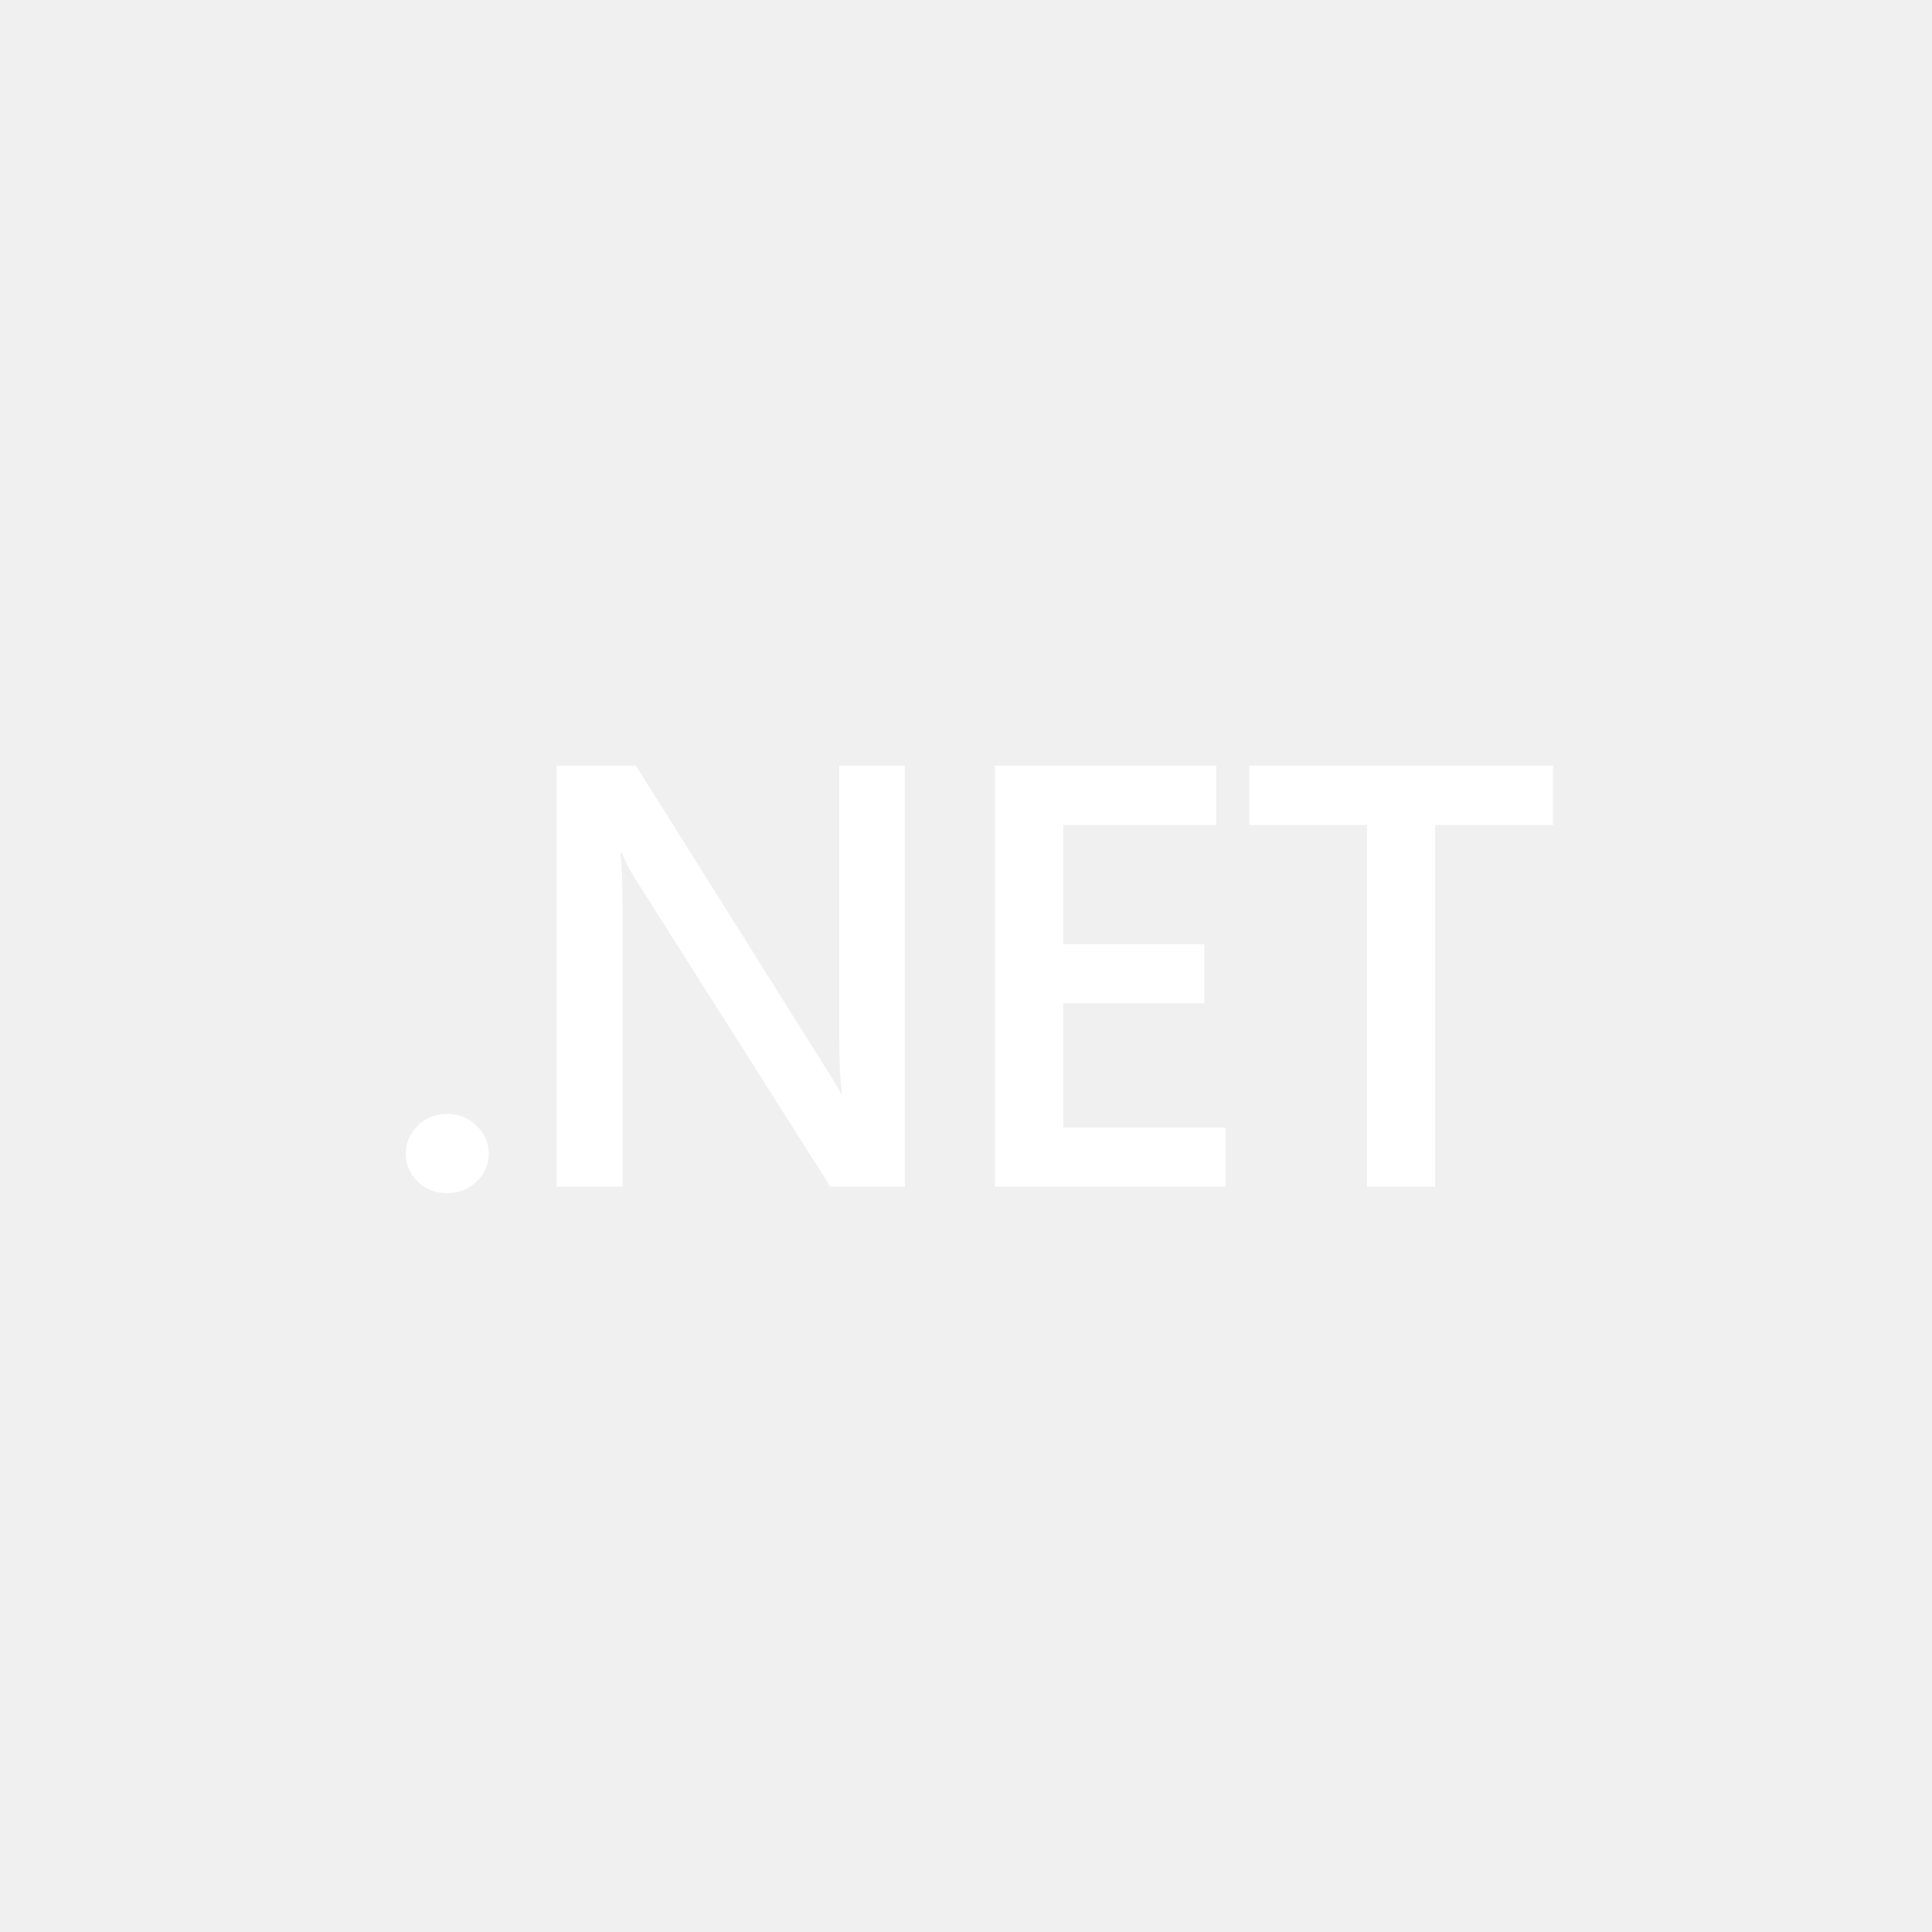
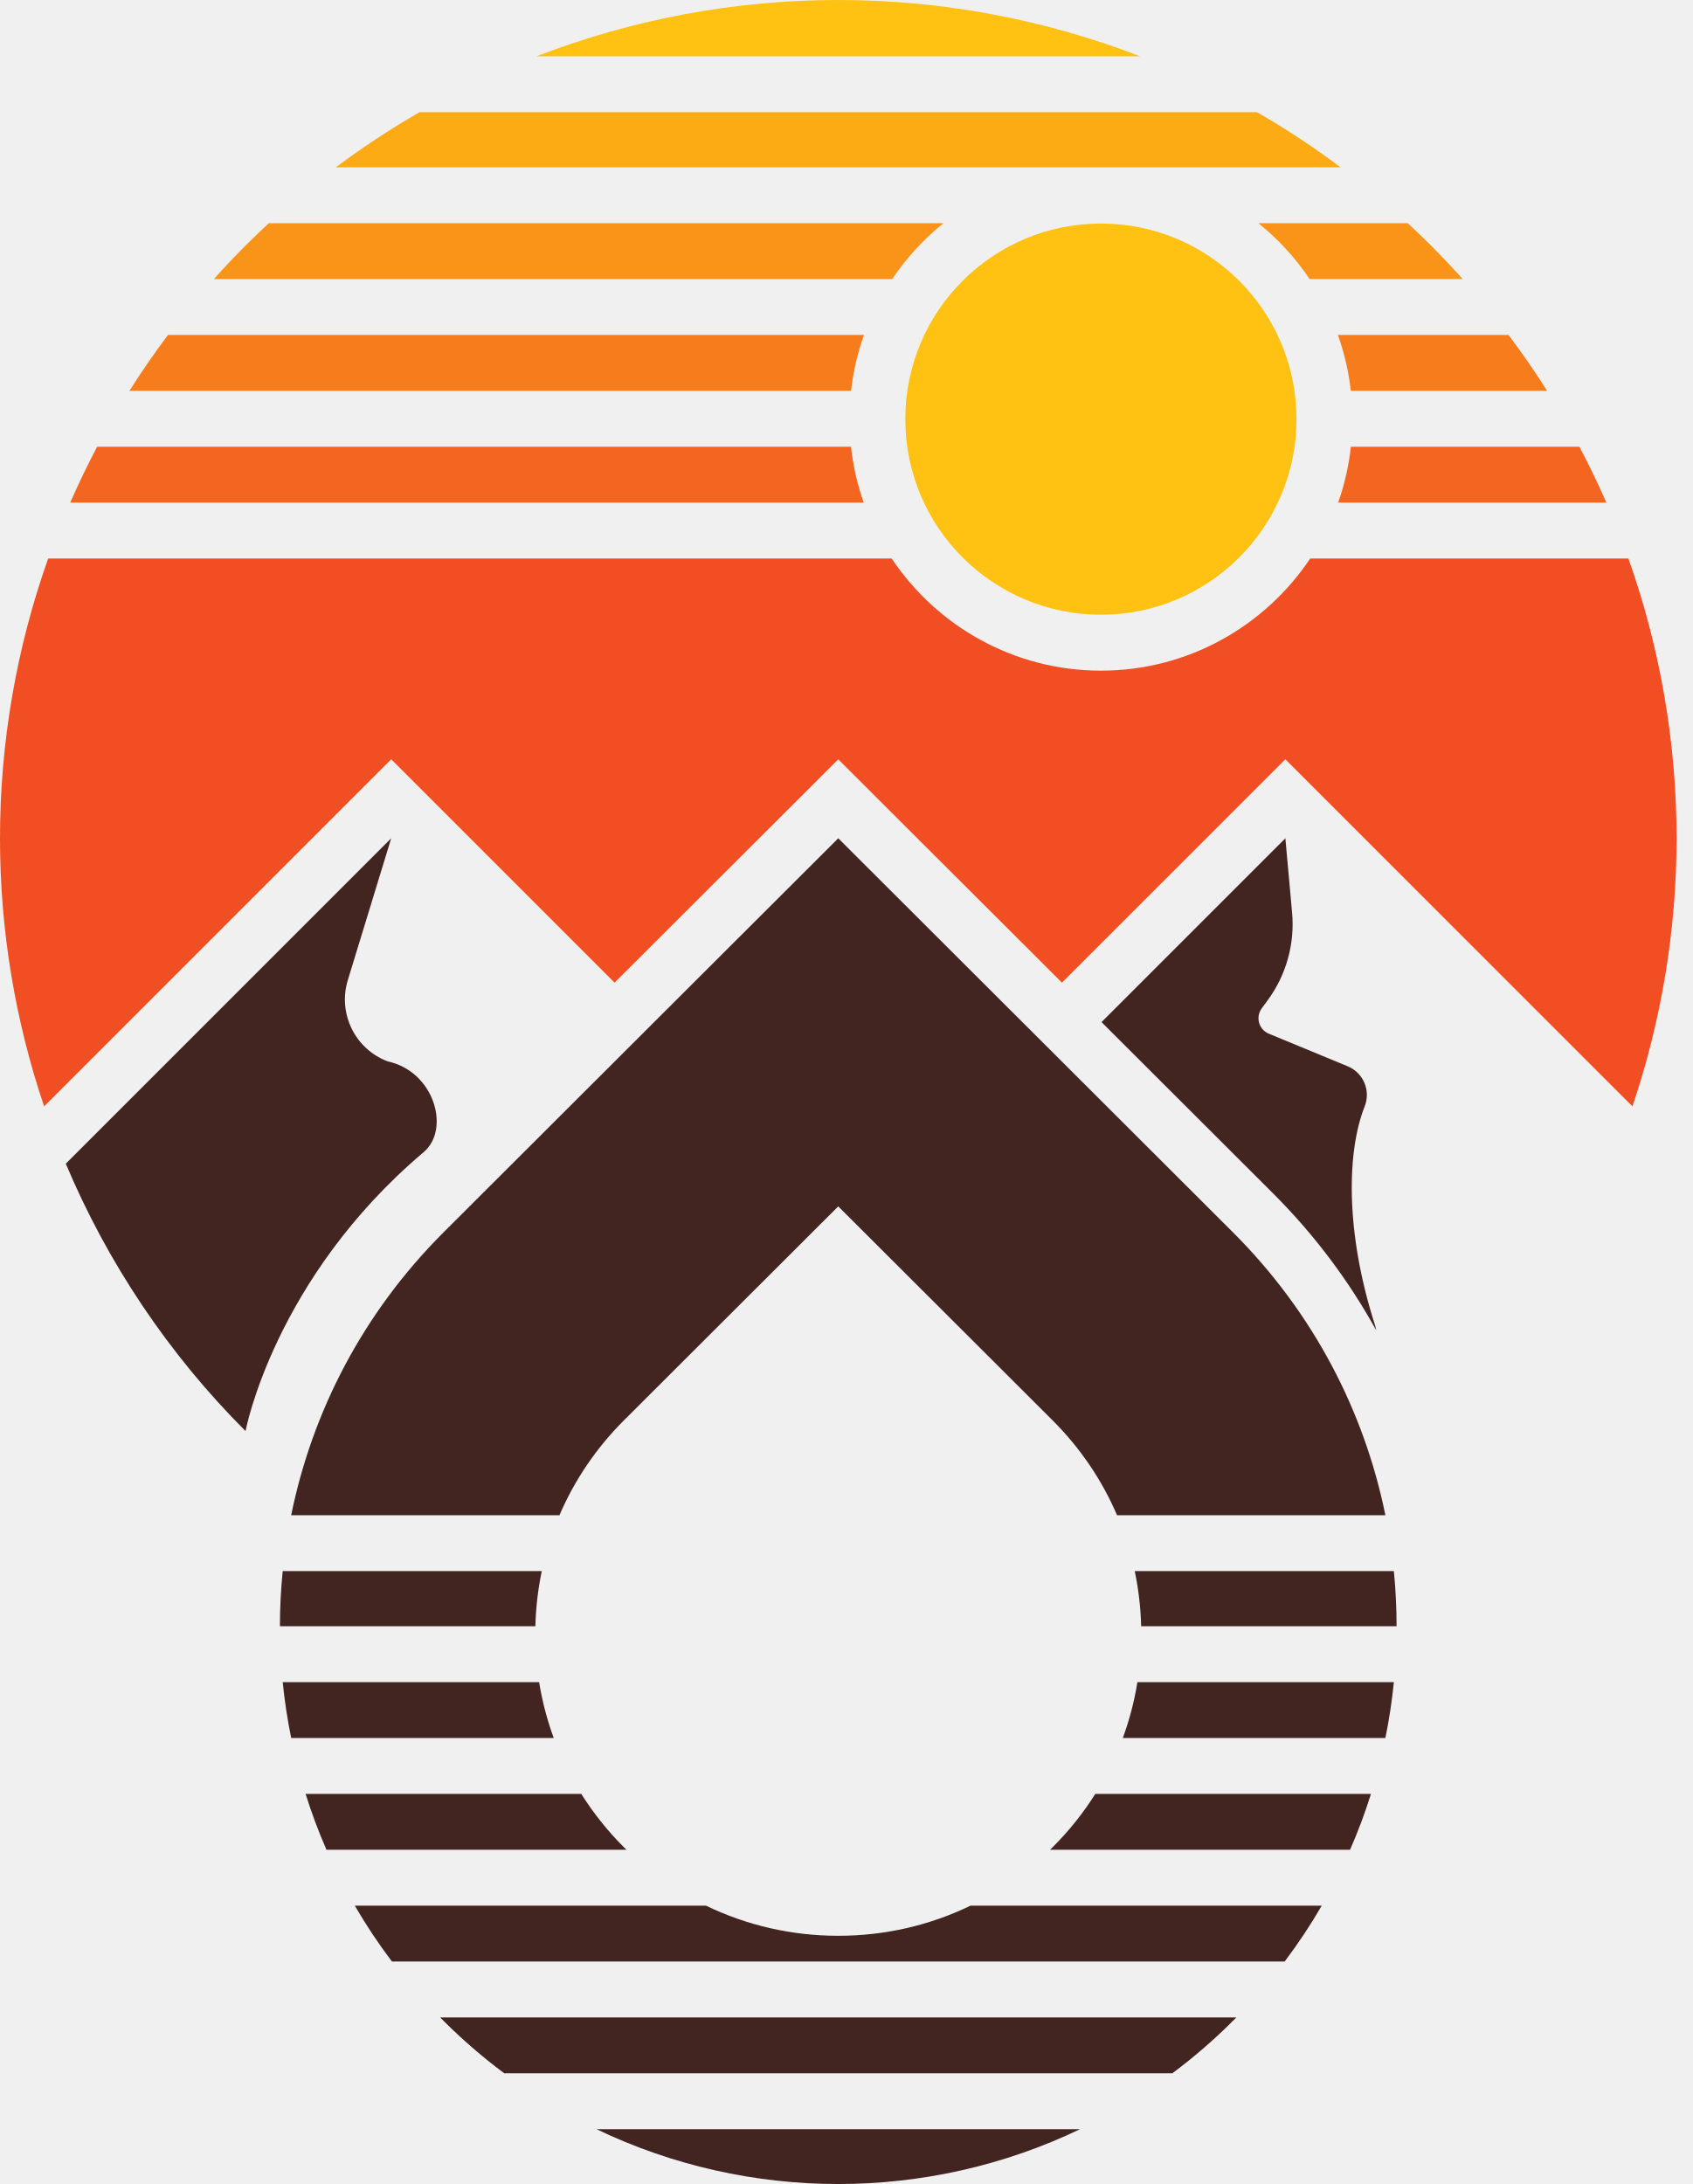
- <svg xmlns="http://www.w3.org/2000/svg" width="456" height="456" viewBox="0 0 456 456" version="1.1" xml:space="preserve" style="fill-rule:evenodd;clip-rule:evenodd;stroke-linejoin:round;stroke-miterlimit:2;">
-   <path d="m 105.5,281.609 c -2.703,0 -5.001,-0.9 -6.893,-2.702 -1.892,-1.848 -2.838,-4.042 -2.838,-6.582 0,-2.587 0.946,-4.804 2.838,-6.652 1.892,-1.848 4.19,-2.772 6.893,-2.772 2.748,0 5.068,0.924 6.96,2.772 1.937,1.848 2.906,4.064 2.906,6.652 0,2.54 -0.968,4.734 -2.906,6.582 -1.892,1.802 -4.212,2.702 -6.96,2.702 z" style="fill:#ffffff;fill-rule:nonzero;stroke-width:0.838" />
-   <path d="M 213.561,280.084 H 195.99 L 149.7,207.054 c -1.171,-1.848 -2.14,-3.765 -2.906,-5.751 h -0.406 c 0.361,2.125 0.541,6.675 0.541,13.65 v 65.132 h -15.543 v -99.36 h 18.719 l 44.737,71.298 c 1.892,2.957 3.109,4.989 3.649,6.098 h 0.27 c -0.45,-2.632 -0.676,-7.09 -0.676,-13.373 v -64.023 h 15.476 z" style="fill:#ffffff;fill-rule:nonzero;stroke-width:0.838" />
-   <path d="m 289.251,280.084 h -54.401 v -99.36 h 52.238 v 13.997 h -36.154 v 28.131 h 33.316 v 13.927 h -33.316 v 29.378 h 38.316 z" style="fill:#ffffff;fill-rule:nonzero;stroke-width:0.838" />
-   <path d="M 366.565,194.721 H 338.722 v 85.363 h -16.084 v -85.363 h -27.775 v -13.997 h 71.701 z" style="fill:#ffffff;fill-rule:nonzero;stroke-width:0.838" />
+ <svg xmlns="http://www.w3.org/2000/svg" width="31" height="40" viewBox="0 0 31 40" fill="none" id="Logo">
+   <g id="logomark">
+     <g id="logo-105_2">
+       <path d="M6.37 17.953L7.165 15.353L1.205 21.313C1.969 23.126 3.08 24.793 4.497 26.21C4.497 26.21 5.02 23.418 7.76 21.101C8.252 20.685 7.959 19.625 7.1 19.439C6.503 19.213 6.184 18.564 6.37 17.953Z" fill="#422520" />
+       <path d="M23.308 21.848C24.064 22.602 24.699 23.446 25.206 24.365C25.199 24.328 25.191 24.293 25.18 24.258C24.636 22.558 24.668 21.085 24.994 20.266C25.109 19.976 24.972 19.648 24.683 19.529L23.239 18.932C23.055 18.856 22.991 18.627 23.11 18.467L23.213 18.327C23.557 17.862 23.718 17.287 23.665 16.712L23.542 15.353L20.175 18.72L23.308 21.848Z" fill="#422520" />
+       <path d="M15.353 0C13.445 0 11.572 0.356 9.825 1.031H20.882C19.135 0.356 17.262 0 15.353 0Z" fill="#FFC212" />
+       <path d="M24.742 8.182H28.927C29.105 8.517 29.269 8.858 29.421 9.205H24.509C24.624 8.879 24.703 8.536 24.742 8.182ZM15.586 8.182H1.779C1.602 8.517 1.438 8.858 1.286 9.205H15.819C15.704 8.879 15.625 8.536 15.586 8.182Z" fill="#F46520" />
+       <path d="M29.825 10.229H23.997C23.17 11.466 21.761 12.283 20.164 12.283C18.567 12.283 17.158 11.466 16.331 10.229H0.882C0.304 11.86 0 13.591 0 15.353C0 17.038 0.278 18.695 0.808 20.263L6.441 14.63L7.165 13.906L11.256 17.997L14.63 14.629L15.353 13.907L16.076 14.629L19.45 17.997L23.542 13.906L29.899 20.263C30.428 18.695 30.707 17.038 30.707 15.353C30.707 13.591 30.403 11.86 29.825 10.229Z" fill="#F14E23" />
+       <path d="M23.022 2.054H7.684C7.155 2.359 6.643 2.696 6.152 3.064H24.554C24.063 2.696 23.551 2.359 23.022 2.054Z" fill="#FCAB15" />
+       <path d="M24.504 6.134H27.629C27.879 6.467 28.115 6.808 28.336 7.158H24.741C24.701 6.803 24.62 6.46 24.504 6.134ZM15.824 6.134H3.077C2.828 6.467 2.591 6.808 2.371 7.158H15.587C15.627 6.803 15.708 6.46 15.824 6.134Z" fill="#F77C1C" />
+       <path d="M23.047 4.087H25.782C25.927 4.221 26.07 4.357 26.21 4.497C26.409 4.697 26.602 4.902 26.79 5.111H23.987C23.727 4.724 23.409 4.379 23.047 4.087ZM17.281 4.087H4.924C4.78 4.221 4.637 4.357 4.497 4.497C4.297 4.697 4.104 4.902 3.917 5.111H16.341C16.601 4.724 16.919 4.379 17.281 4.087Z" fill="#F99419" />
+       <path d="M20.164 11.259C22.142 11.259 23.746 9.655 23.746 7.677C23.746 5.698 22.142 4.094 20.164 4.094C18.185 4.094 16.581 5.698 16.581 7.677C16.581 9.655 18.185 11.259 20.164 11.259Z" fill="#FFC212" />
+       <path d="M19.782 38.996H10.925C13.716 40.335 16.99 40.335 19.782 38.996Z" fill="#422520" />
+       <path d="M5.178 28.774C5.144 29.11 5.127 29.447 5.127 29.784H9.806C9.814 29.441 9.854 29.104 9.923 28.774H5.178Z" fill="#422520" />
+       <path d="M17.776 34.902C17.03 35.263 16.207 35.454 15.353 35.454C14.5 35.454 13.676 35.263 12.93 34.902H6.498C6.702 35.253 6.929 35.595 7.178 35.925H23.529C23.778 35.595 24.005 35.253 24.208 34.902H17.776Z" fill="#422520" />
+       <path d="M8.062 36.949C8.082 36.969 8.102 36.99 8.122 37.01C8.475 37.362 8.847 37.683 9.235 37.972H21.472C21.86 37.683 22.232 37.362 22.584 37.01C22.605 36.99 22.624 36.969 22.645 36.949H8.062Z" fill="#422520" />
+       <path d="M10.247 27.751C10.521 27.111 10.918 26.523 11.426 26.015L15.353 22.095L19.28 26.015C19.788 26.523 20.185 27.111 20.459 27.751H25.374C24.988 25.853 24.058 24.044 22.584 22.572L15.353 15.353L8.122 22.572C6.648 24.044 5.719 25.853 5.333 27.751H10.247Z" fill="#422520" />
+       <path d="M20.783 28.774C20.852 29.104 20.892 29.441 20.901 29.784H25.579C25.579 29.447 25.562 29.11 25.529 28.774H20.783Z" fill="#422520" />
+       <path d="M10.142 31.831C10.02 31.501 9.931 31.158 9.874 30.808H5.178C5.212 31.151 5.264 31.492 5.333 31.831H10.142Z" fill="#422520" />
+       <path d="M20.061 32.855C19.841 33.204 19.58 33.532 19.28 33.831C19.264 33.847 19.248 33.862 19.232 33.878H24.727C24.874 33.543 25.001 33.201 25.11 32.855H20.061Z" fill="#422520" />
+       <path d="M20.832 30.808C20.776 31.158 20.686 31.501 20.565 31.831H25.374C25.443 31.492 25.495 31.151 25.529 30.808H20.832Z" fill="#422520" />
+       <path d="M11.475 33.878C11.459 33.862 11.442 33.847 11.426 33.831C11.126 33.532 10.866 33.204 10.646 32.855H5.597C5.705 33.201 5.833 33.543 5.979 33.878H11.475Z" fill="#422520" />
+     </g>
+   </g>
</svg>
